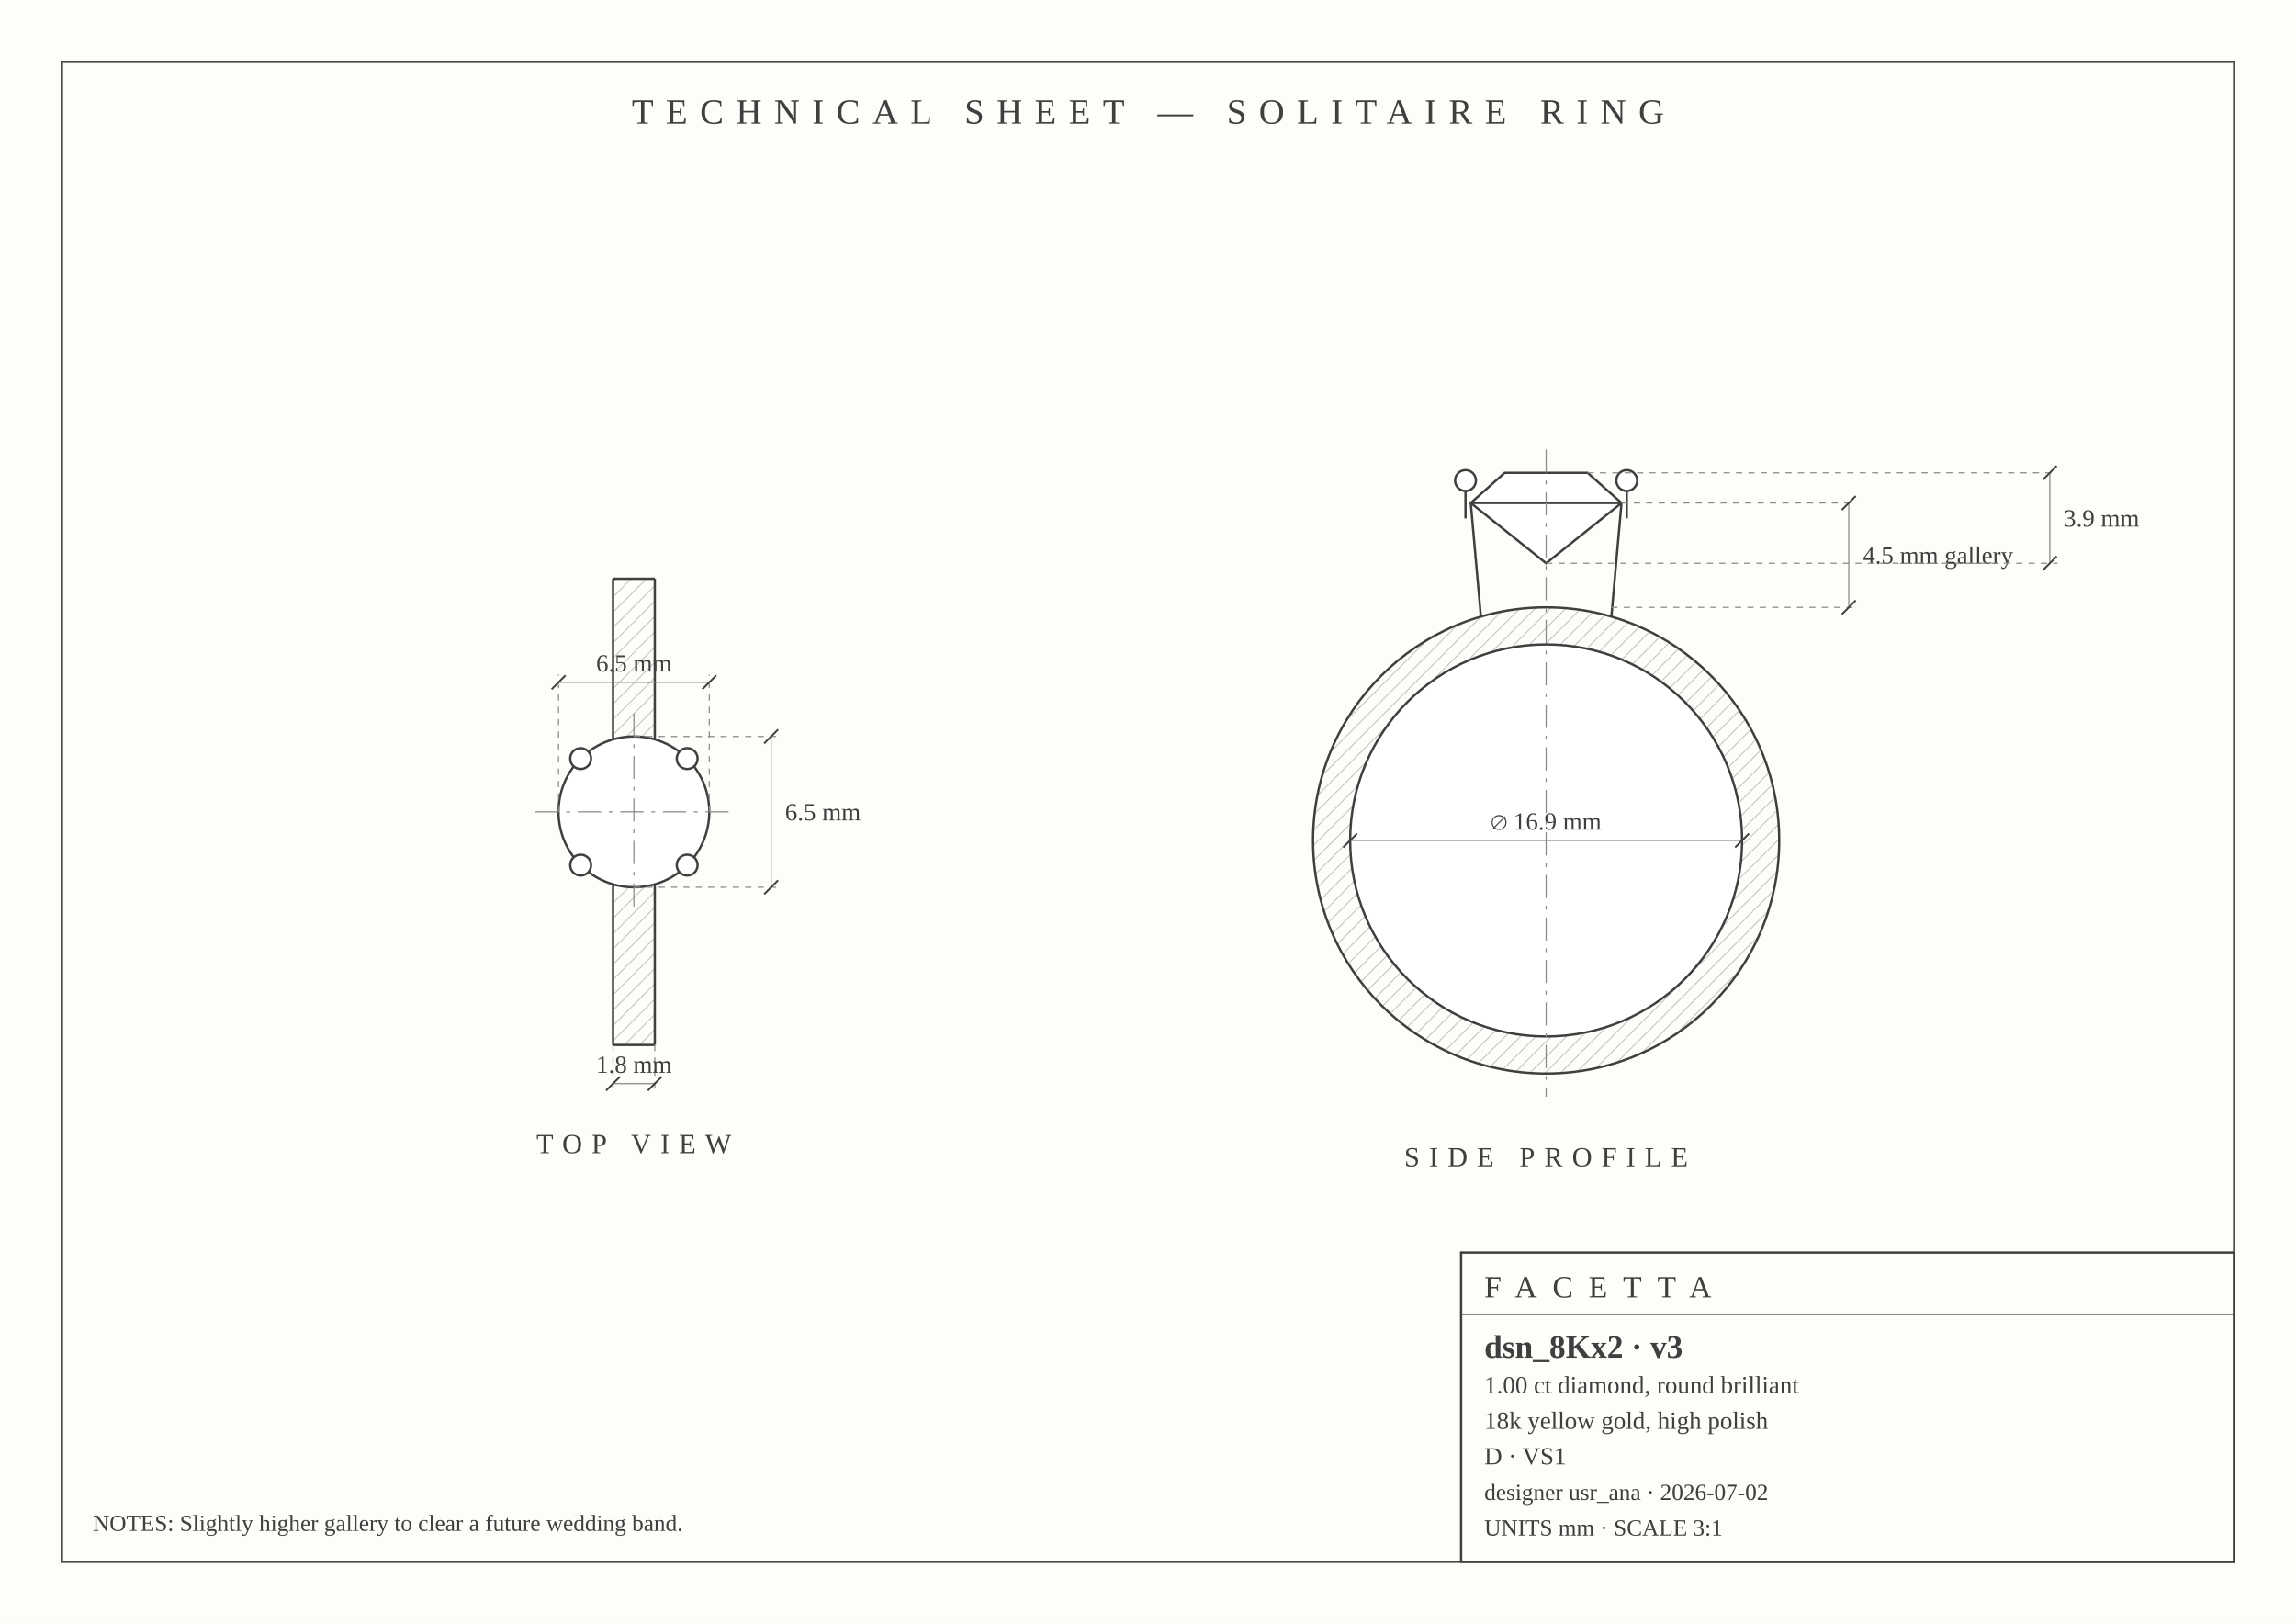
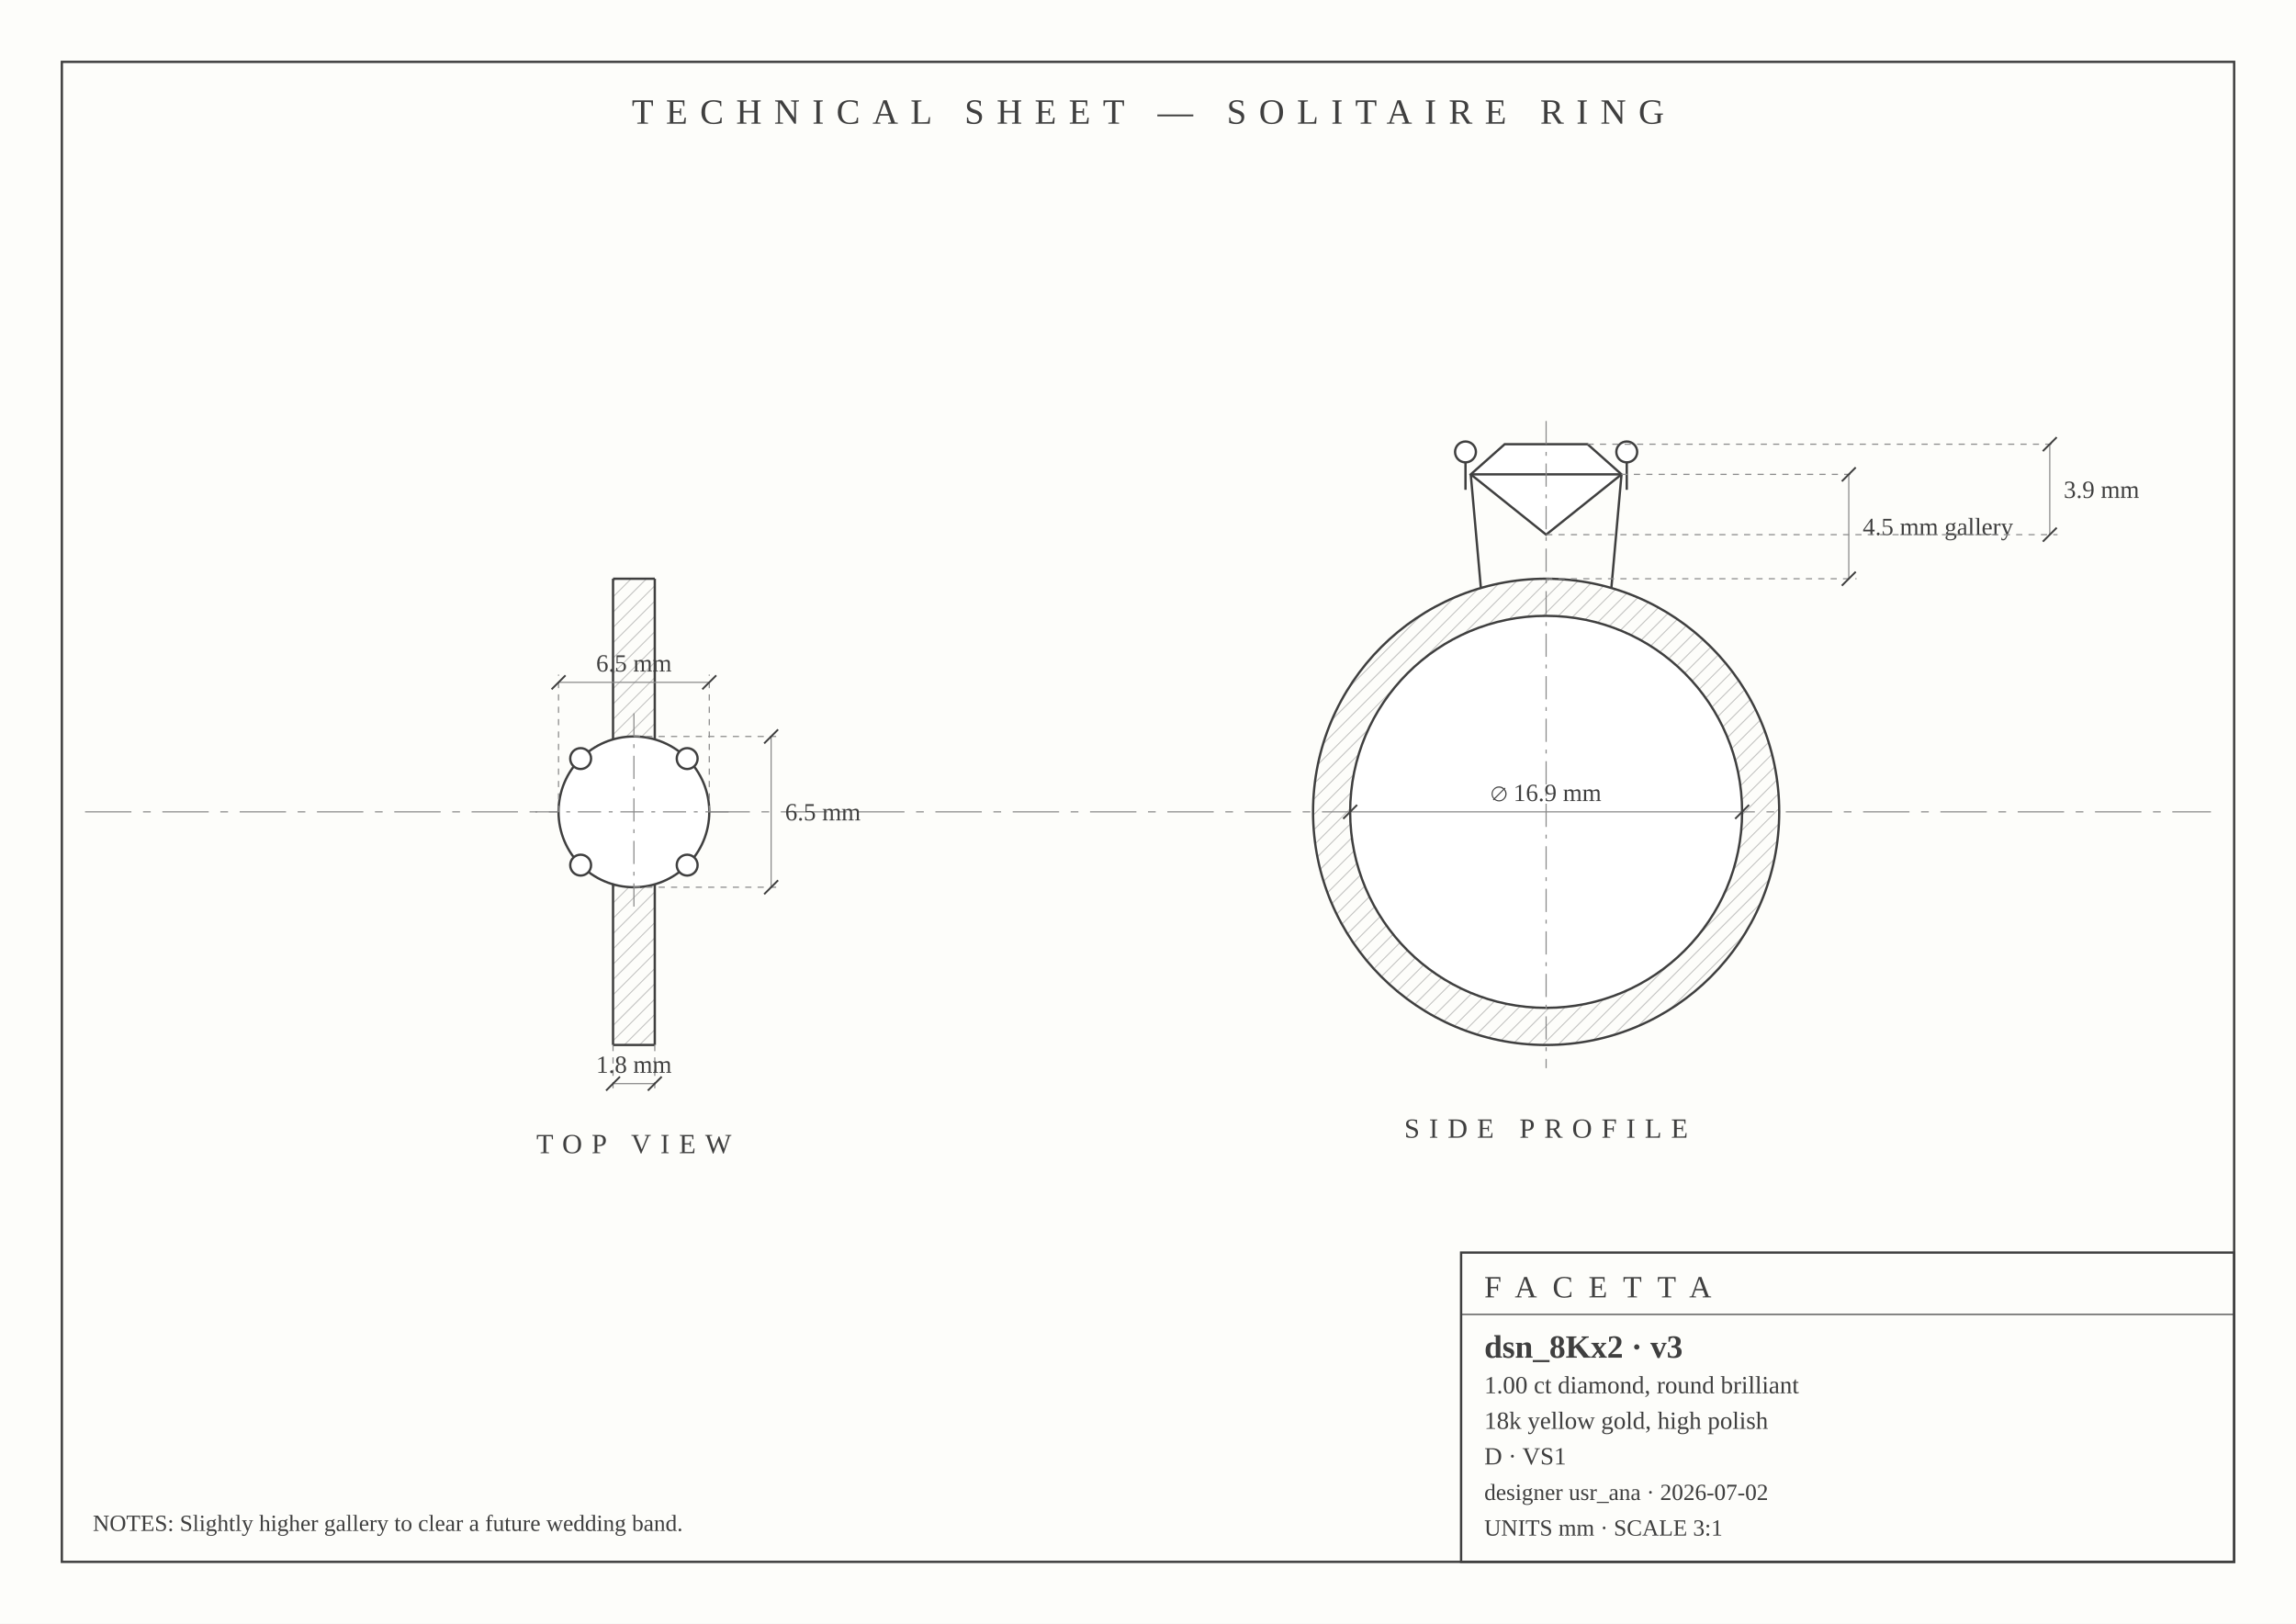
<svg xmlns="http://www.w3.org/2000/svg" viewBox="0 0 297 210" width="297mm" height="210mm" font-family="Georgia, 'Times New Roman', serif">
  <defs>
    <pattern id="hatch" width="1.4" height="1.4" patternTransform="rotate(45)" patternUnits="userSpaceOnUse">
      <line x1="0" y1="0" x2="0" y2="1.4" stroke="#8a8a8a" stroke-width="0.12" />
    </pattern>
  </defs>
  <rect x="0" y="0" width="297" height="210" fill="#fdfdfa" />
  <rect x="8" y="8" width="281" height="194" fill="none" stroke="#3f3f3f" stroke-width="0.3" />
  <text x="148.50" y="16.00" font-family="Georgia, 'Times New Roman', serif" font-size="4.6" fill="#3f3f3f" text-anchor="middle" letter-spacing="1.6">TECHNICAL SHEET — SOLITAIRE RING</text>
+   <line x1="11.00" y1="105.00" x2="286.00" y2="105.00" stroke="#8a8a8a" stroke-width="0.15" stroke-dasharray="6 1.5 1 1.5" />
  <rect x="79.30" y="74.85" width="5.40" height="60.30" fill="url(#hatch)" stroke="none" />
  <line x1="79.30" y1="74.85" x2="79.30" y2="135.15" stroke="#3f3f3f" stroke-width="0.3" />
  <line x1="84.70" y1="74.85" x2="84.70" y2="135.15" stroke="#3f3f3f" stroke-width="0.3" />
  <line x1="79.30" y1="74.85" x2="84.70" y2="74.85" stroke="#3f3f3f" stroke-width="0.3" />
  <line x1="79.30" y1="135.15" x2="84.70" y2="135.15" stroke="#3f3f3f" stroke-width="0.3" />
  <ellipse cx="82.00" cy="105.00" rx="9.75" ry="9.75" fill="#ffffff" stroke="#3f3f3f" stroke-width="0.3" />
  <line x1="82.00" y1="92.25" x2="82.00" y2="117.75" stroke="#8a8a8a" stroke-width="0.15" stroke-dasharray="3 1 0.5 1" />
  <line x1="69.25" y1="105.00" x2="94.75" y2="105.00" stroke="#8a8a8a" stroke-width="0.15" stroke-dasharray="3 1 0.5 1" />
  <circle cx="88.89" cy="111.89" r="1.35" fill="#ffffff" stroke="#3f3f3f" stroke-width="0.3" />
  <circle cx="75.11" cy="111.89" r="1.35" fill="#ffffff" stroke="#3f3f3f" stroke-width="0.3" />
  <circle cx="75.11" cy="98.11" r="1.35" fill="#ffffff" stroke="#3f3f3f" stroke-width="0.3" />
  <circle cx="88.89" cy="98.11" r="1.35" fill="#ffffff" stroke="#3f3f3f" stroke-width="0.3" />
  <line x1="72.25" y1="105.00" x2="72.25" y2="87.25" stroke="#8a8a8a" stroke-width="0.15" stroke-dasharray="0.8 0.8" />
  <line x1="91.75" y1="105.00" x2="91.75" y2="87.25" stroke="#8a8a8a" stroke-width="0.15" stroke-dasharray="0.8 0.8" />
  <line x1="72.25" y1="88.25" x2="91.75" y2="88.25" stroke="#8a8a8a" stroke-width="0.15" />
  <line x1="71.35" y1="89.15" x2="73.15" y2="87.35" stroke="#3f3f3f" stroke-width="0.24" />
  <line x1="90.85" y1="89.15" x2="92.65" y2="87.35" stroke="#3f3f3f" stroke-width="0.24" />
  <text x="82.00" y="86.85" font-family="Georgia, 'Times New Roman', serif" font-size="3.2" fill="#3f3f3f" text-anchor="middle">6.5 mm</text>
  <line x1="82.00" y1="95.25" x2="100.75" y2="95.25" stroke="#8a8a8a" stroke-width="0.15" stroke-dasharray="0.8 0.8" />
  <line x1="82.00" y1="114.75" x2="100.75" y2="114.75" stroke="#8a8a8a" stroke-width="0.15" stroke-dasharray="0.8 0.8" />
  <line x1="99.75" y1="95.25" x2="99.75" y2="114.75" stroke="#8a8a8a" stroke-width="0.15" />
  <line x1="98.85" y1="96.15" x2="100.65" y2="94.35" stroke="#3f3f3f" stroke-width="0.24" />
  <line x1="98.85" y1="115.65" x2="100.65" y2="113.85" stroke="#3f3f3f" stroke-width="0.24" />
  <text x="101.55" y="106.10" font-family="Georgia, 'Times New Roman', serif" font-size="3.2" fill="#3f3f3f" text-anchor="start">6.5 mm</text>
  <line x1="79.30" y1="135.15" x2="79.30" y2="141.15" stroke="#8a8a8a" stroke-width="0.15" stroke-dasharray="0.8 0.8" />
  <line x1="84.70" y1="135.15" x2="84.70" y2="141.15" stroke="#8a8a8a" stroke-width="0.15" stroke-dasharray="0.8 0.8" />
  <line x1="79.30" y1="140.15" x2="84.70" y2="140.15" stroke="#8a8a8a" stroke-width="0.15" />
  <line x1="78.40" y1="141.05" x2="80.20" y2="139.25" stroke="#3f3f3f" stroke-width="0.24" />
  <line x1="83.80" y1="141.05" x2="85.60" y2="139.25" stroke="#3f3f3f" stroke-width="0.24" />
  <text x="82.00" y="138.75" font-family="Georgia, 'Times New Roman', serif" font-size="3.2" fill="#3f3f3f" text-anchor="middle">1.8 mm</text>
  <text x="82.00" y="149.15" font-family="Georgia, 'Times New Roman', serif" font-size="3.6" fill="#3f3f3f" text-anchor="middle" letter-spacing="1.2">TOP VIEW</text>
-   <circle cx="200.00" cy="108.70" r="30.15" fill="url(#hatch)" stroke="#3f3f3f" stroke-width="0.3" />
-   <circle cx="200.00" cy="108.70" r="25.35" fill="#ffffff" stroke="#3f3f3f" stroke-width="0.3" />
-   <line x1="191.56" y1="79.75" x2="190.25" y2="65.05" stroke="#3f3f3f" stroke-width="0.3" />
-   <line x1="208.44" y1="79.75" x2="209.75" y2="65.05" stroke="#3f3f3f" stroke-width="0.3" />
-   <polygon points="194.64,61.15 205.36,61.15 209.75,65.05 200.00,72.85 190.25,65.05" fill="#ffffff" stroke="#3f3f3f" stroke-width="0.3" />
-   <line x1="190.25" y1="65.05" x2="209.75" y2="65.05" stroke="#3f3f3f" stroke-width="0.3" />
-   <line x1="200.00" y1="58.15" x2="200.00" y2="141.85" stroke="#8a8a8a" stroke-width="0.15" stroke-dasharray="3 1 0.5 1" />
-   <line x1="189.57" y1="67.05" x2="189.57" y2="62.15" stroke="#3f3f3f" stroke-width="0.3" />
-   <circle cx="189.57" cy="62.15" r="1.35" fill="#ffffff" stroke="#3f3f3f" stroke-width="0.3" />
-   <line x1="210.43" y1="67.05" x2="210.43" y2="62.15" stroke="#3f3f3f" stroke-width="0.3" />
-   <circle cx="210.43" cy="62.15" r="1.35" fill="#ffffff" stroke="#3f3f3f" stroke-width="0.3" />
-   <line x1="174.65" y1="108.70" x2="225.35" y2="108.70" stroke="#8a8a8a" stroke-width="0.15" />
-   <line x1="173.75" y1="109.60" x2="175.55" y2="107.80" stroke="#3f3f3f" stroke-width="0.24" />
-   <line x1="224.45" y1="109.60" x2="226.25" y2="107.80" stroke="#3f3f3f" stroke-width="0.24" />
-   <text x="200.00" y="107.30" font-family="Georgia, 'Times New Roman', serif" font-size="3.2" fill="#3f3f3f" text-anchor="middle">⌀ 16.9 mm</text>
-   <line x1="209.75" y1="65.05" x2="240.15" y2="65.05" stroke="#8a8a8a" stroke-width="0.15" stroke-dasharray="0.8 0.8" />
-   <line x1="208.44" y1="78.55" x2="240.15" y2="78.55" stroke="#8a8a8a" stroke-width="0.15" stroke-dasharray="0.8 0.8" />
-   <line x1="239.15" y1="65.05" x2="239.15" y2="78.55" stroke="#8a8a8a" stroke-width="0.15" />
-   <line x1="238.25" y1="65.95" x2="240.05" y2="64.15" stroke="#3f3f3f" stroke-width="0.24" />
-   <line x1="238.25" y1="79.45" x2="240.05" y2="77.65" stroke="#3f3f3f" stroke-width="0.24" />
-   <text x="240.95" y="72.90" font-family="Georgia, 'Times New Roman', serif" font-size="3.2" fill="#3f3f3f" text-anchor="start">4.5 mm gallery</text>
-   <line x1="205.36" y1="61.15" x2="266.15" y2="61.15" stroke="#8a8a8a" stroke-width="0.15" stroke-dasharray="0.8 0.8" />
-   <line x1="200.00" y1="72.85" x2="266.15" y2="72.85" stroke="#8a8a8a" stroke-width="0.15" stroke-dasharray="0.8 0.8" />
-   <line x1="265.15" y1="61.15" x2="265.15" y2="72.85" stroke="#8a8a8a" stroke-width="0.15" />
-   <line x1="264.25" y1="62.05" x2="266.05" y2="60.25" stroke="#3f3f3f" stroke-width="0.24" />
-   <line x1="264.25" y1="73.75" x2="266.05" y2="71.95" stroke="#3f3f3f" stroke-width="0.24" />
-   <text x="266.95" y="68.10" font-family="Georgia, 'Times New Roman', serif" font-size="3.2" fill="#3f3f3f" text-anchor="start">3.9 mm</text>
-   <text x="200.00" y="150.85" font-family="Georgia, 'Times New Roman', serif" font-size="3.6" fill="#3f3f3f" text-anchor="middle" letter-spacing="1.2">SIDE PROFILE</text>
+   <circle cx="200.00" cy="105.00" r="30.15" fill="url(#hatch)" stroke="#3f3f3f" stroke-width="0.3" />
+   <circle cx="200.00" cy="105.00" r="25.35" fill="#ffffff" stroke="#3f3f3f" stroke-width="0.3" />
+   <line x1="191.56" y1="76.05" x2="190.25" y2="61.35" stroke="#3f3f3f" stroke-width="0.3" />
+   <line x1="208.44" y1="76.05" x2="209.75" y2="61.35" stroke="#3f3f3f" stroke-width="0.3" />
+   <polygon points="194.64,57.45 205.36,57.45 209.75,61.35 200.00,69.15 190.25,61.35" fill="#ffffff" stroke="#3f3f3f" stroke-width="0.3" />
+   <line x1="190.25" y1="61.35" x2="209.75" y2="61.35" stroke="#3f3f3f" stroke-width="0.3" />
+   <line x1="200.00" y1="54.45" x2="200.00" y2="138.15" stroke="#8a8a8a" stroke-width="0.15" stroke-dasharray="3 1 0.5 1" />
+   <line x1="189.57" y1="63.35" x2="189.57" y2="58.45" stroke="#3f3f3f" stroke-width="0.3" />
+   <circle cx="189.57" cy="58.45" r="1.35" fill="#ffffff" stroke="#3f3f3f" stroke-width="0.3" />
+   <line x1="210.43" y1="63.35" x2="210.43" y2="58.45" stroke="#3f3f3f" stroke-width="0.3" />
+   <circle cx="210.43" cy="58.45" r="1.35" fill="#ffffff" stroke="#3f3f3f" stroke-width="0.3" />
+   <line x1="174.65" y1="105.00" x2="225.35" y2="105.00" stroke="#8a8a8a" stroke-width="0.15" />
+   <line x1="173.75" y1="105.90" x2="175.55" y2="104.10" stroke="#3f3f3f" stroke-width="0.24" />
+   <line x1="224.45" y1="105.90" x2="226.25" y2="104.10" stroke="#3f3f3f" stroke-width="0.24" />
+   <text x="200.00" y="103.60" font-family="Georgia, 'Times New Roman', serif" font-size="3.2" fill="#3f3f3f" text-anchor="middle">⌀ 16.9 mm</text>
+   <line x1="209.75" y1="61.35" x2="240.15" y2="61.35" stroke="#8a8a8a" stroke-width="0.15" stroke-dasharray="0.8 0.8" />
+   <line x1="200.00" y1="74.85" x2="240.15" y2="74.85" stroke="#8a8a8a" stroke-width="0.15" stroke-dasharray="0.8 0.8" />
+   <line x1="239.15" y1="61.35" x2="239.15" y2="74.85" stroke="#8a8a8a" stroke-width="0.15" />
+   <line x1="238.25" y1="62.25" x2="240.05" y2="60.45" stroke="#3f3f3f" stroke-width="0.24" />
+   <line x1="238.25" y1="75.75" x2="240.05" y2="73.95" stroke="#3f3f3f" stroke-width="0.24" />
+   <text x="240.95" y="69.20" font-family="Georgia, 'Times New Roman', serif" font-size="3.2" fill="#3f3f3f" text-anchor="start">4.5 mm gallery</text>
+   <line x1="205.36" y1="57.45" x2="266.15" y2="57.45" stroke="#8a8a8a" stroke-width="0.15" stroke-dasharray="0.8 0.8" />
+   <line x1="200.00" y1="69.15" x2="266.15" y2="69.15" stroke="#8a8a8a" stroke-width="0.15" stroke-dasharray="0.8 0.8" />
+   <line x1="265.15" y1="57.45" x2="265.15" y2="69.15" stroke="#8a8a8a" stroke-width="0.15" />
+   <line x1="264.25" y1="58.35" x2="266.05" y2="56.55" stroke="#3f3f3f" stroke-width="0.24" />
+   <line x1="264.25" y1="70.05" x2="266.05" y2="68.25" stroke="#3f3f3f" stroke-width="0.24" />
+   <text x="266.95" y="64.40" font-family="Georgia, 'Times New Roman', serif" font-size="3.2" fill="#3f3f3f" text-anchor="start">3.9 mm</text>
+   <text x="200.00" y="147.15" font-family="Georgia, 'Times New Roman', serif" font-size="3.6" fill="#3f3f3f" text-anchor="middle" letter-spacing="1.2">SIDE PROFILE</text>
  <rect x="189.00" y="162.00" width="100" height="40" fill="none" stroke="#3f3f3f" stroke-width="0.3" />
  <line x1="189.00" y1="170.00" x2="289.00" y2="170.00" stroke="#3f3f3f" stroke-width="0.15" />
  <text x="192.00" y="167.80" font-family="Georgia, 'Times New Roman', serif" font-size="4.0" fill="#3f3f3f" text-anchor="start" letter-spacing="2.0">FACETTA</text>
  <text x="192.00" y="175.60" font-family="Georgia, 'Times New Roman', serif" font-size="4.2" fill="#3f3f3f" text-anchor="start" font-weight="bold">dsn_8Kx2  ·  v3</text>
  <text x="192.00" y="180.20" font-family="Georgia, 'Times New Roman', serif" font-size="3.2" fill="#3f3f3f" text-anchor="start">1.00 ct diamond, round brilliant</text>
  <text x="192.00" y="184.80" font-family="Georgia, 'Times New Roman', serif" font-size="3.2" fill="#3f3f3f" text-anchor="start">18k yellow gold, high polish</text>
  <text x="192.00" y="189.40" font-family="Georgia, 'Times New Roman', serif" font-size="3.2" fill="#3f3f3f" text-anchor="start">D  ·  VS1</text>
  <text x="192.00" y="194.00" font-family="Georgia, 'Times New Roman', serif" font-size="3.0" fill="#3f3f3f" text-anchor="start">designer usr_ana  ·  2026-07-02</text>
  <text x="192.00" y="198.60" font-family="Georgia, 'Times New Roman', serif" font-size="3.0" fill="#3f3f3f" text-anchor="start">UNITS mm  ·  SCALE 3:1</text>
  <text x="12.00" y="198.00" font-family="Georgia, 'Times New Roman', serif" font-size="3.0" fill="#3f3f3f" text-anchor="start">NOTES: Slightly higher gallery to clear a future wedding band.</text>
</svg>
